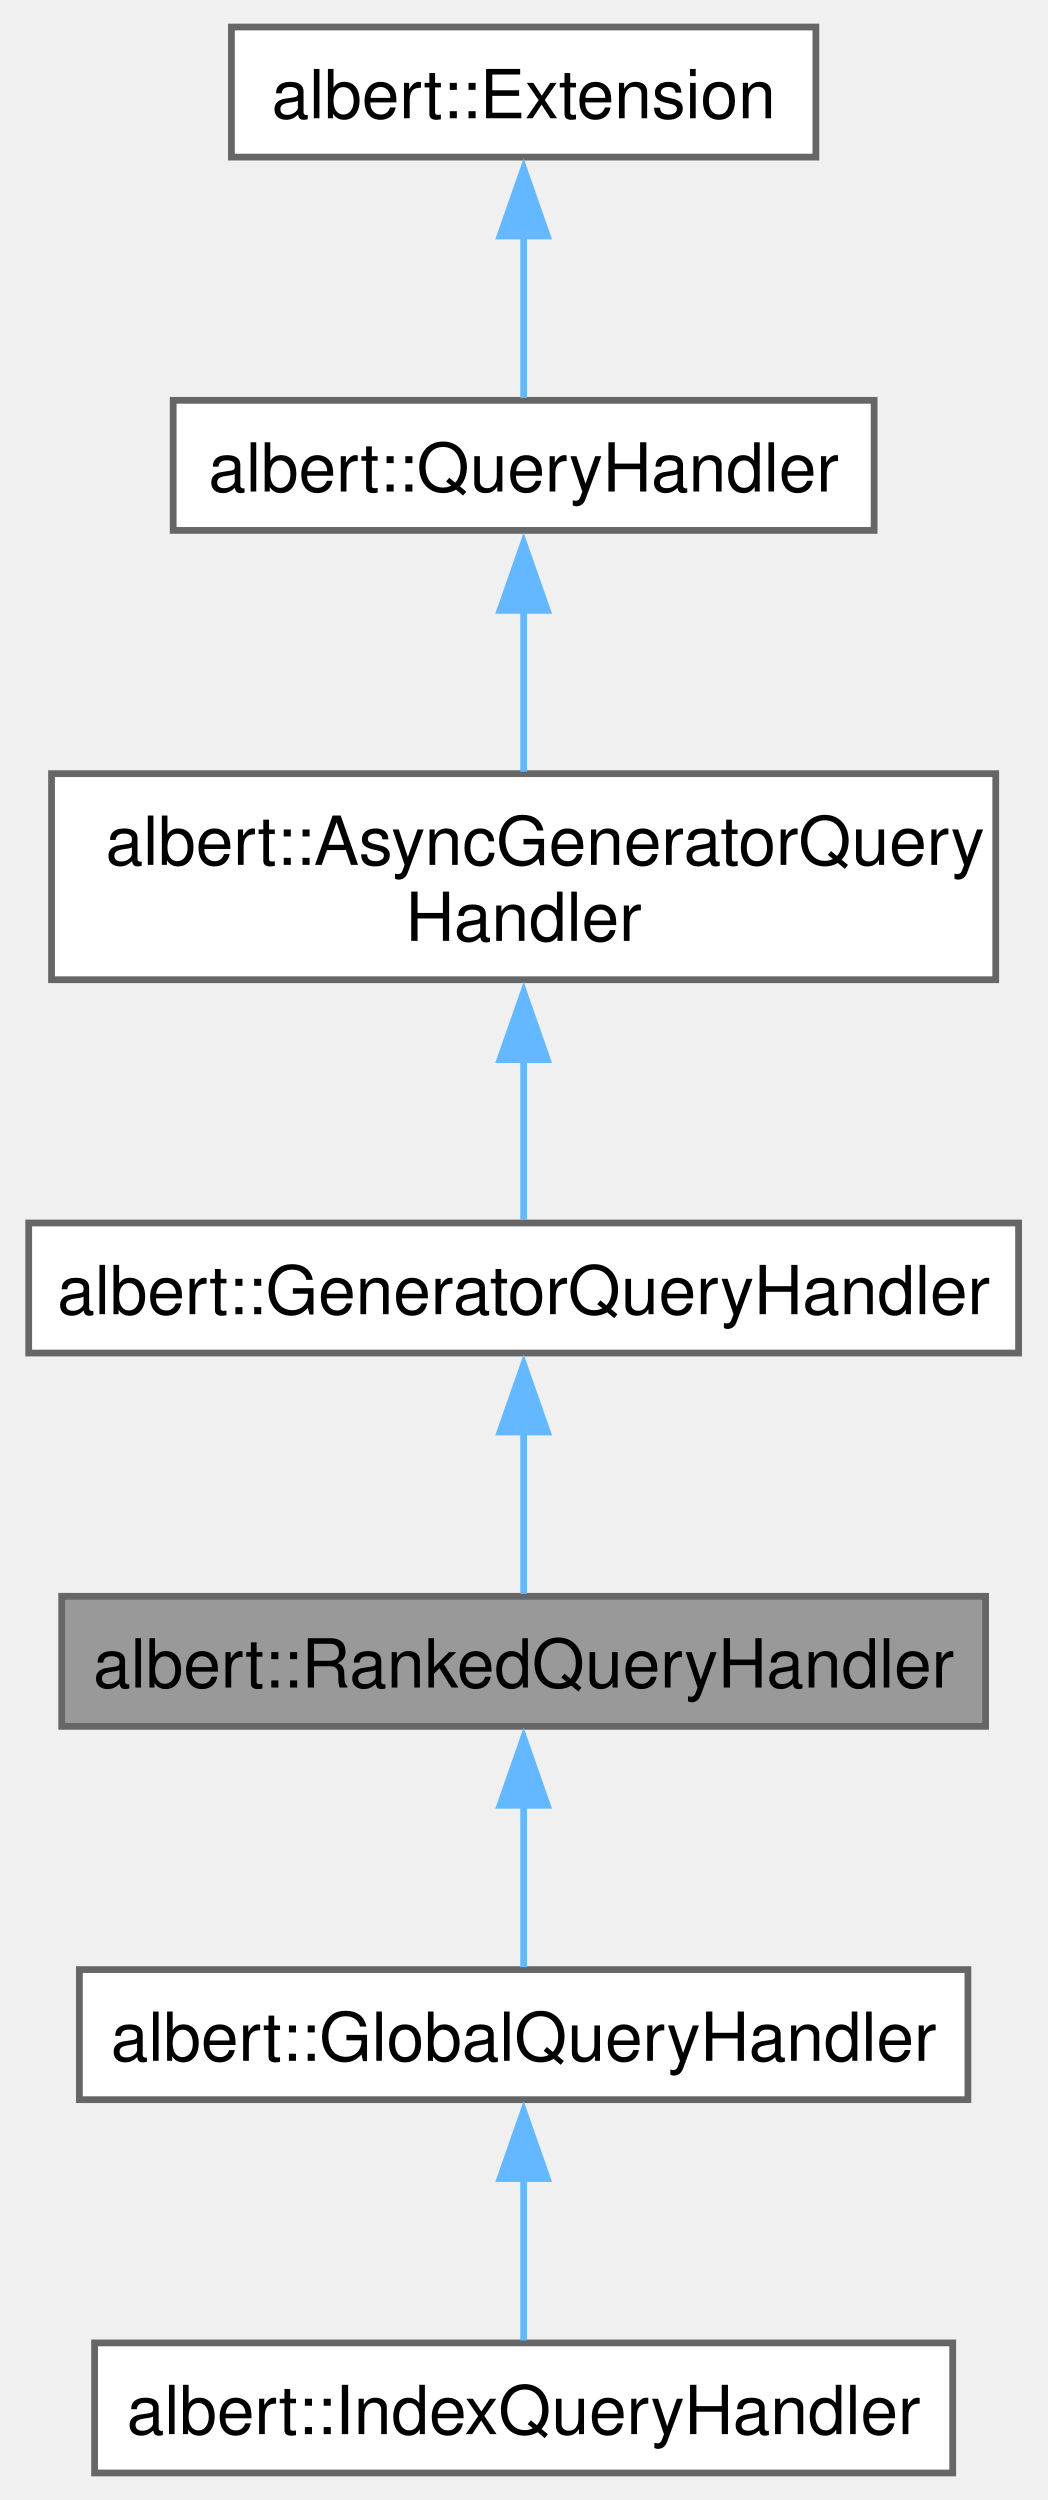
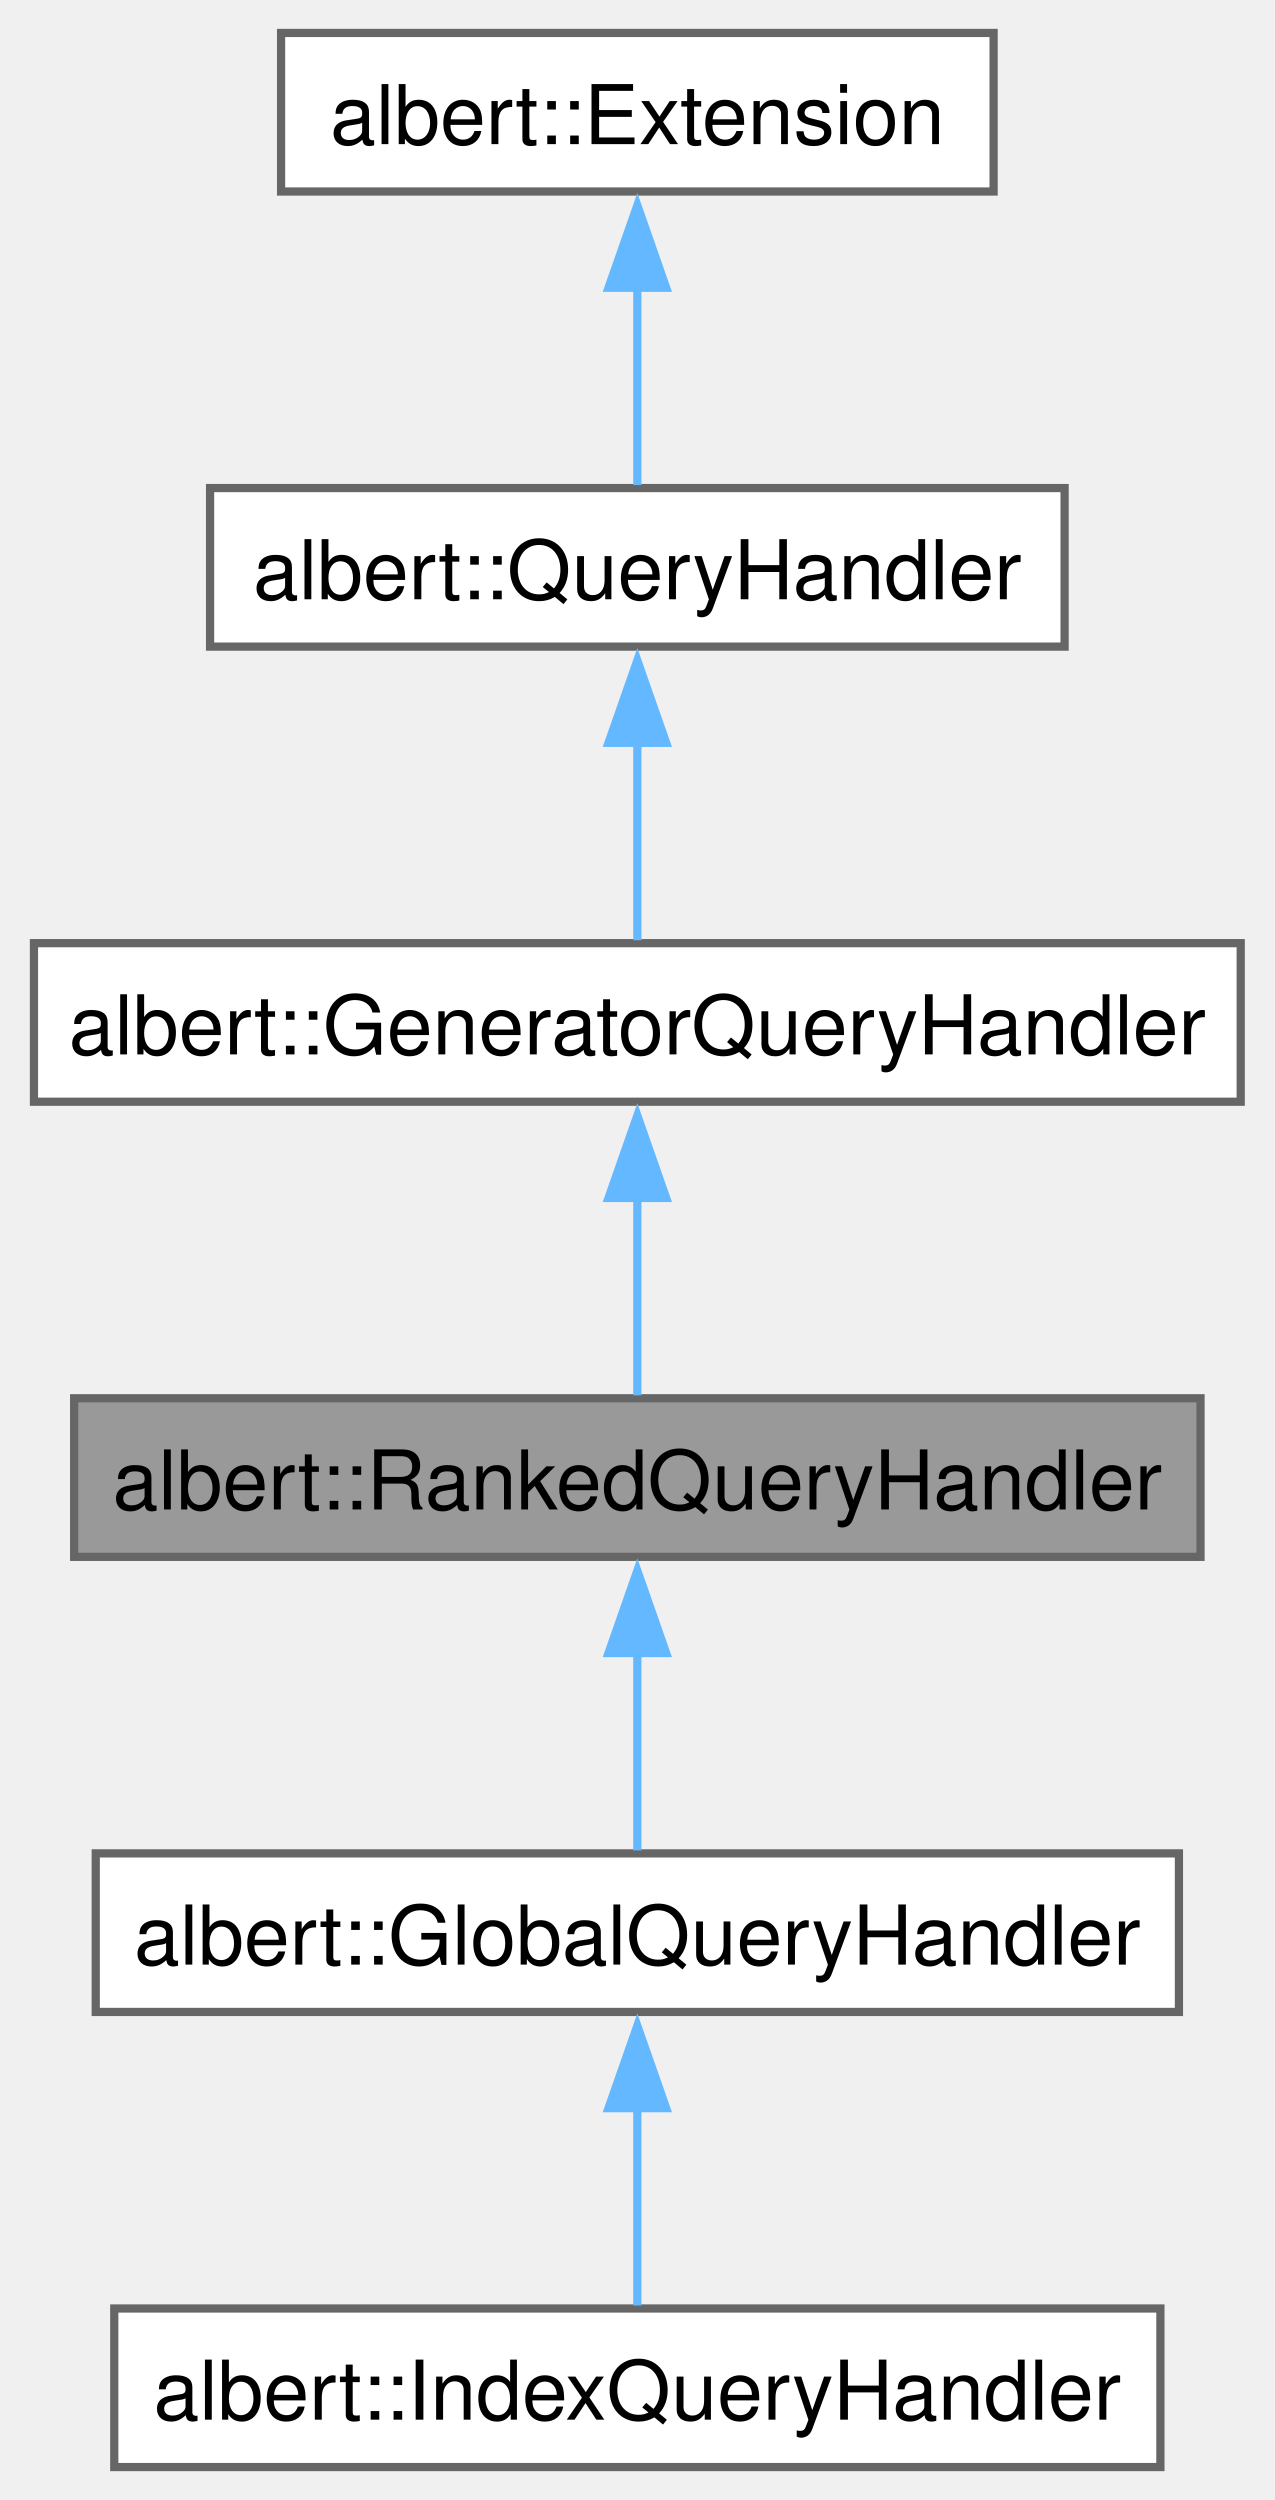
- <svg xmlns="http://www.w3.org/2000/svg" xmlns:xlink="http://www.w3.org/1999/xlink" width="155pt" height="370pt" viewBox="0.00 0.00 154.50 370.00">
-   <g id="graph0" class="graph" transform="scale(1 1) rotate(0) translate(4 366)">
+ <svg xmlns="http://www.w3.org/2000/svg" xmlns:xlink="http://www.w3.org/1999/xlink" width="155pt" height="304pt" viewBox="0.00 0.00 154.50 303.50">
+   <g id="graph0" class="graph" transform="scale(1 1) rotate(0) translate(4 299.5)">
    <g id="Node000001" class="node">
      <g id="a_Node000001">
        <a xlink:title="Usage-ranked query handler.">
          <polygon fill="#999999" stroke="#666666" points="141.62,-129.75 4.88,-129.75 4.88,-110.5 141.62,-110.5 141.62,-129.75" />
          <text text-anchor="middle" x="73.25" y="-116.25" font-family="Helvetica,sans-Serif" font-size="10.00">albert::RankedQueryHandler</text>
        </a>
      </g>
    </g>
-     <g id="Node000006" class="node">
-       <g id="a_Node000006">
+     <g id="Node000005" class="node">
+       <g id="a_Node000005">
        <a xlink:href="classalbert_1_1GlobalQueryHandler.html" target="_top" xlink:title="Query handler participating in the global search.">
          <polygon fill="white" stroke="#666666" points="139,-74.5 7.5,-74.5 7.5,-55.25 139,-55.25 139,-74.5" />
          <text text-anchor="middle" x="73.25" y="-61" font-family="Helvetica,sans-Serif" font-size="10.00">albert::GlobalQueryHandler</text>
        </a>
      </g>
    </g>
-     <g id="edge5_Node000001_Node000006" class="edge">
-       <g id="a_edge5_Node000001_Node000006">
+     <g id="edge4_Node000001_Node000005" class="edge">
+       <g id="a_edge4_Node000001_Node000005">
        <a xlink:title=" ">
          <path fill="none" stroke="#63b8ff" d="M73.25,-98.88C73.25,-90.59 73.25,-81.42 73.25,-74.86" />
          <polygon fill="#63b8ff" stroke="#63b8ff" points="69.75,-98.82 73.25,-108.82 76.75,-98.82 69.75,-98.82" />
        </a>
      </g>
    </g>
    <g id="Node000002" class="node">
      <g id="a_Node000002">
        <a xlink:href="classalbert_1_1GeneratorQueryHandler.html" target="_top" xlink:title="Coroutine-based synchronous generator query handler.">
          <polygon fill="white" stroke="#666666" points="146.5,-185 0,-185 0,-165.75 146.5,-165.75 146.5,-185" />
          <text text-anchor="middle" x="73.25" y="-171.5" font-family="Helvetica,sans-Serif" font-size="10.00">albert::GeneratorQueryHandler</text>
        </a>
      </g>
    </g>
    <g id="edge1_Node000001_Node000002" class="edge">
      <g id="a_edge1_Node000001_Node000002">
        <a xlink:title=" ">
          <path fill="none" stroke="#63b8ff" d="M73.25,-154.13C73.25,-145.84 73.25,-136.67 73.25,-130.11" />
          <polygon fill="#63b8ff" stroke="#63b8ff" points="69.75,-154.07 73.25,-164.07 76.75,-154.07 69.75,-154.07" />
        </a>
      </g>
    </g>
    <g id="Node000003" class="node">
      <g id="a_Node000003">
-         <a xlink:href="classalbert_1_1AsyncGeneratorQueryHandler.html" target="_top" xlink:title="Coroutine-based asynchronous generator query handler.">
-           <polygon fill="white" stroke="#666666" points="143.12,-251.5 3.38,-251.5 3.38,-221 143.12,-221 143.12,-251.5" />
-           <text text-anchor="start" x="11.38" y="-238" font-family="Helvetica,sans-Serif" font-size="10.00">albert::AsyncGeneratorQuery</text>
-           <text text-anchor="middle" x="73.25" y="-226.75" font-family="Helvetica,sans-Serif" font-size="10.00">Handler</text>
+         <a xlink:href="classalbert_1_1QueryHandler.html" target="_top" xlink:title="Base query handler interface for triggered queries.">
+           <polygon fill="white" stroke="#666666" points="125.12,-240.25 21.38,-240.25 21.38,-221 125.12,-221 125.12,-240.25" />
+           <text text-anchor="middle" x="73.25" y="-226.75" font-family="Helvetica,sans-Serif" font-size="10.00">albert::QueryHandler</text>
        </a>
      </g>
    </g>
    <g id="edge2_Node000002_Node000003" class="edge">
      <g id="a_edge2_Node000002_Node000003">
        <a xlink:title=" ">
-           <path fill="none" stroke="#63b8ff" d="M73.25,-209.23C73.25,-200.73 73.25,-191.84 73.25,-185.45" />
-           <polygon fill="#63b8ff" stroke="#63b8ff" points="69.75,-209.18 73.25,-219.18 76.75,-209.18 69.75,-209.18" />
+           <path fill="none" stroke="#63b8ff" d="M73.25,-209.38C73.25,-201.09 73.25,-191.92 73.25,-185.36" />
+           <polygon fill="#63b8ff" stroke="#63b8ff" points="69.75,-209.32 73.25,-219.32 76.75,-209.32 69.75,-209.32" />
        </a>
      </g>
    </g>
    <g id="Node000004" class="node">
      <g id="a_Node000004">
-         <a xlink:href="classalbert_1_1QueryHandler.html" target="_top" xlink:title="Base query handler interface for triggered queries.">
-           <polygon fill="white" stroke="#666666" points="125.12,-306.75 21.38,-306.75 21.38,-287.5 125.12,-287.5 125.12,-306.75" />
-           <text text-anchor="middle" x="73.25" y="-293.25" font-family="Helvetica,sans-Serif" font-size="10.00">albert::QueryHandler</text>
+         <a xlink:href="classalbert_1_1Extension.html" target="_top" xlink:title="Abstract extension class.">
+           <polygon fill="white" stroke="#666666" points="116.5,-295.5 30,-295.5 30,-276.25 116.5,-276.25 116.5,-295.5" />
+           <text text-anchor="middle" x="73.25" y="-282" font-family="Helvetica,sans-Serif" font-size="10.00">albert::Extension</text>
        </a>
      </g>
    </g>
    <g id="edge3_Node000003_Node000004" class="edge">
      <g id="a_edge3_Node000003_Node000004">
        <a xlink:title=" ">
-           <path fill="none" stroke="#63b8ff" d="M73.25,-275.92C73.25,-267.99 73.25,-259.06 73.25,-251.78" />
-           <polygon fill="#63b8ff" stroke="#63b8ff" points="69.75,-275.67 73.25,-285.67 76.75,-275.67 69.75,-275.67" />
+           <path fill="none" stroke="#63b8ff" d="M73.25,-264.63C73.25,-256.34 73.25,-247.17 73.25,-240.61" />
+           <polygon fill="#63b8ff" stroke="#63b8ff" points="69.75,-264.57 73.25,-274.57 76.75,-264.57 69.75,-264.57" />
        </a>
      </g>
    </g>
-     <g id="Node000005" class="node">
-       <g id="a_Node000005">
-         <a xlink:href="classalbert_1_1Extension.html" target="_top" xlink:title="Abstract extension class.">
-           <polygon fill="white" stroke="#666666" points="116.5,-362 30,-362 30,-342.75 116.5,-342.75 116.5,-362" />
-           <text text-anchor="middle" x="73.25" y="-348.5" font-family="Helvetica,sans-Serif" font-size="10.00">albert::Extension</text>
-         </a>
-       </g>
-     </g>
-     <g id="edge4_Node000004_Node000005" class="edge">
-       <g id="a_edge4_Node000004_Node000005">
-         <a xlink:title=" ">
-           <path fill="none" stroke="#63b8ff" d="M73.25,-331.13C73.25,-322.84 73.25,-313.67 73.25,-307.11" />
-           <polygon fill="#63b8ff" stroke="#63b8ff" points="69.75,-331.07 73.25,-341.07 76.75,-331.07 69.75,-331.07" />
-         </a>
-       </g>
-     </g>
-     <g id="Node000007" class="node">
-       <g id="a_Node000007">
+     <g id="Node000006" class="node">
+       <g id="a_Node000006">
        <a xlink:href="classalbert_1_1IndexQueryHandler.html" target="_top" xlink:title="Index-based global query handler.">
          <polygon fill="white" stroke="#666666" points="136.75,-19.25 9.75,-19.25 9.75,0 136.75,0 136.75,-19.25" />
          <text text-anchor="middle" x="73.25" y="-5.75" font-family="Helvetica,sans-Serif" font-size="10.00">albert::IndexQueryHandler</text>
        </a>
      </g>
    </g>
-     <g id="edge6_Node000006_Node000007" class="edge">
-       <g id="a_edge6_Node000006_Node000007">
+     <g id="edge5_Node000005_Node000006" class="edge">
+       <g id="a_edge5_Node000005_Node000006">
        <a xlink:title=" ">
          <path fill="none" stroke="#63b8ff" d="M73.25,-43.63C73.25,-35.34 73.25,-26.17 73.25,-19.61" />
          <polygon fill="#63b8ff" stroke="#63b8ff" points="69.75,-43.57 73.25,-53.57 76.75,-43.57 69.75,-43.57" />
        </a>
      </g>
    </g>
  </g>
</svg>
